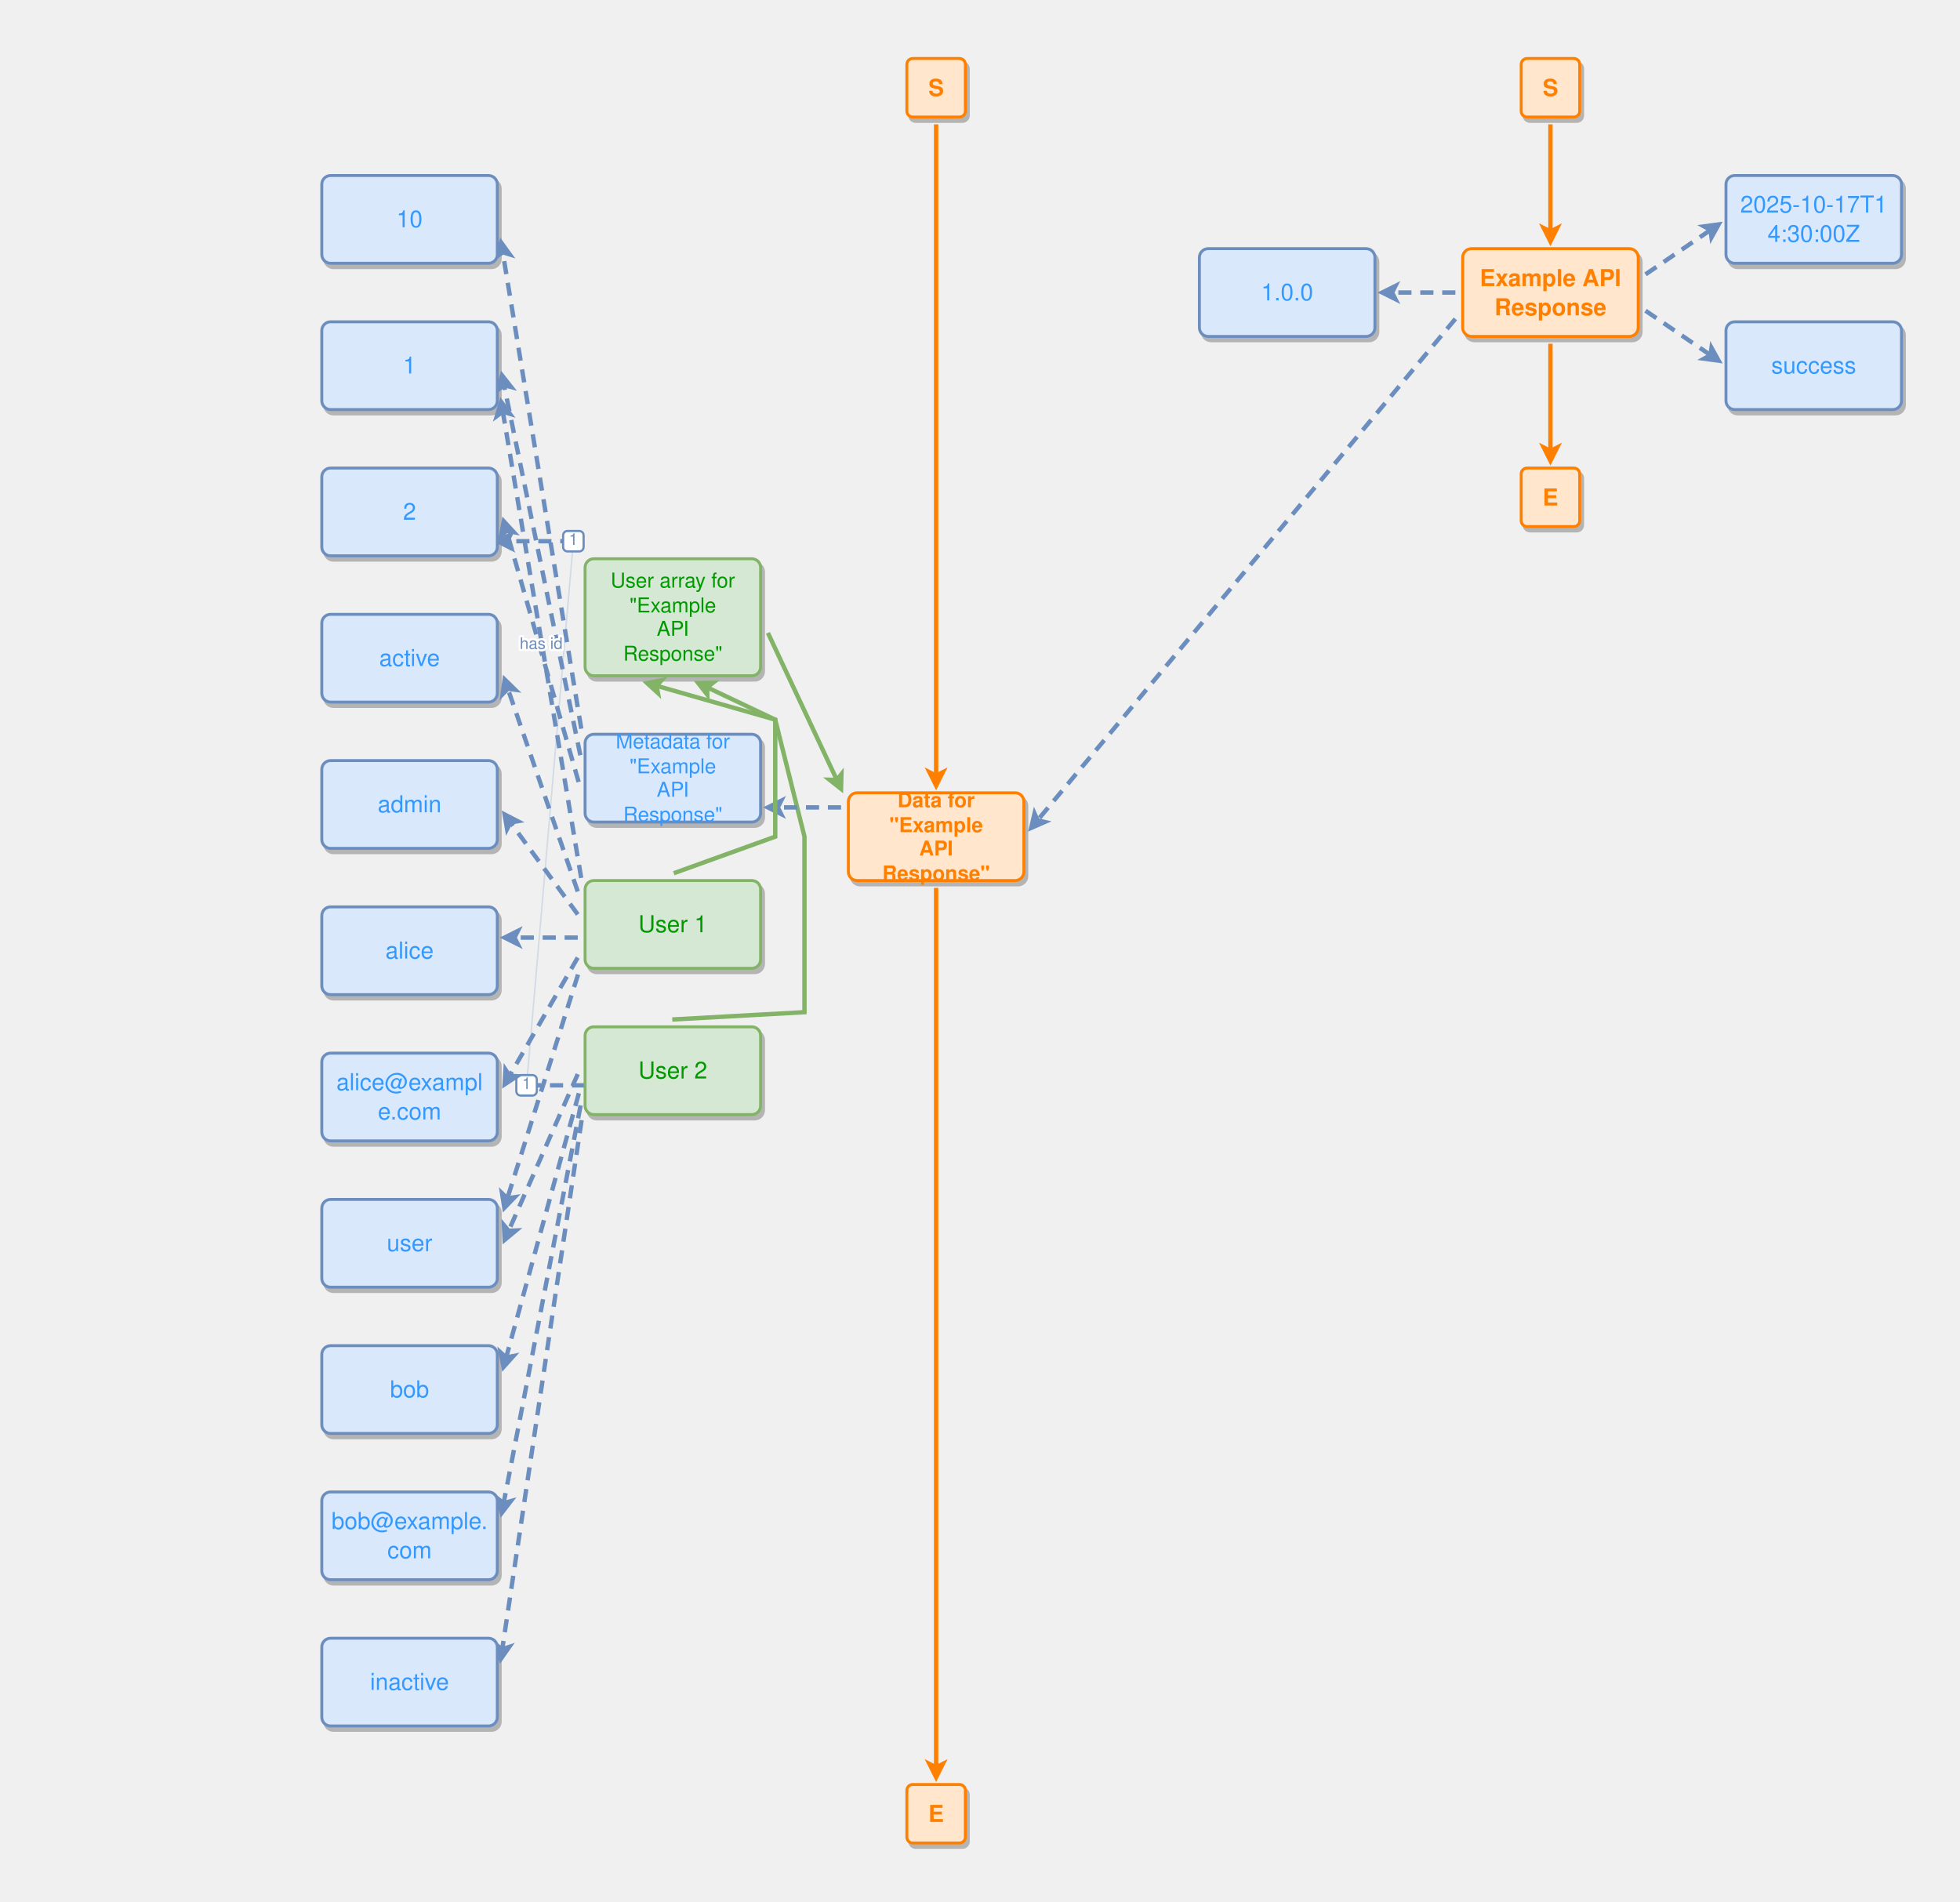
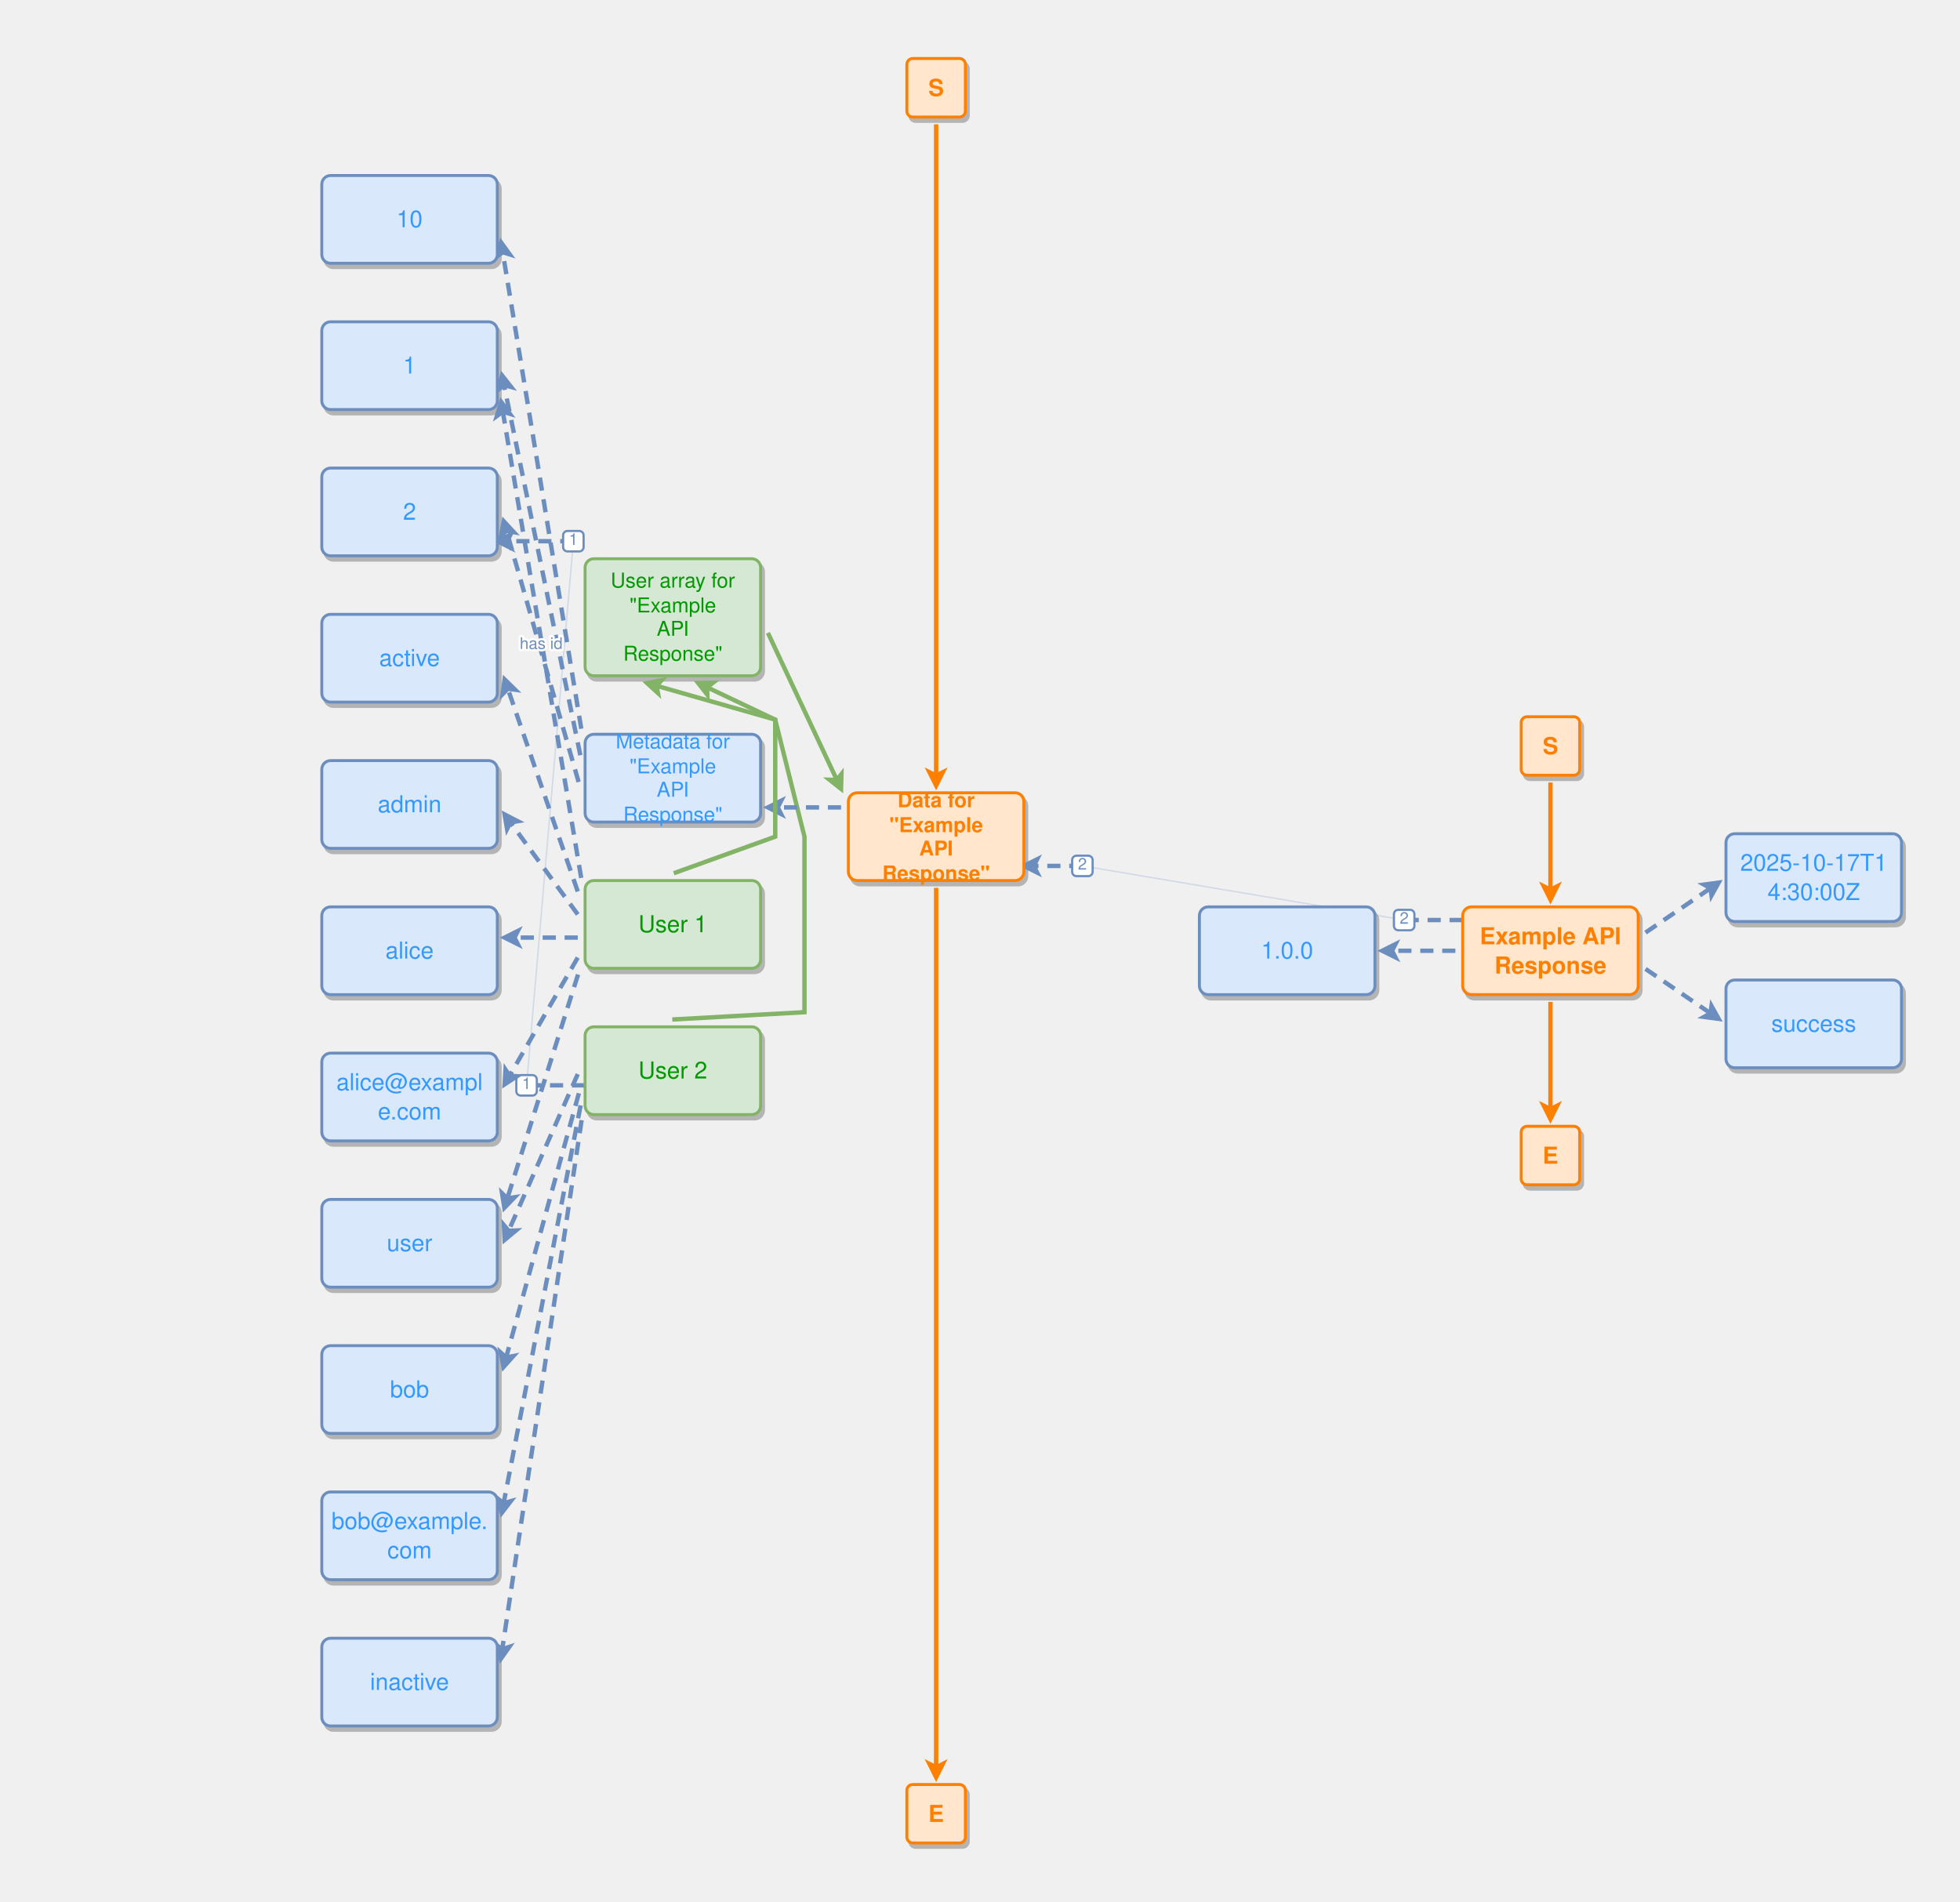
<svg xmlns="http://www.w3.org/2000/svg" width="1340" height="1300" viewBox="0 0 1340 1300">
  <defs>
  </defs>
  <g id="container-shells">
  </g>
  <g id="node-shadows">
    <rect x="220" y="220" width="120" height="60" rx="6" ry="6" fill="#000000" stroke="#000000" stroke-width="2" opacity="0.25" transform="translate(2,3)" />
    <rect x="400" y="702" width="120" height="60" rx="6" ry="6" fill="#000000" stroke="#000000" stroke-width="2" opacity="0.25" transform="translate(2,3)" />
    <rect x="400" y="382" width="120" height="80" rx="6" ry="6" fill="#000000" stroke="#000000" stroke-width="2" opacity="0.25" transform="translate(2,3)" />
    <rect x="220" y="420" width="120" height="60" rx="6" ry="6" fill="#000000" stroke="#000000" stroke-width="2" opacity="0.25" transform="translate(2,3)" />
    <rect x="220" y="520" width="120" height="60" rx="6" ry="6" fill="#000000" stroke="#000000" stroke-width="2" opacity="0.25" transform="translate(2,3)" />
    <rect x="220" y="620" width="120" height="60" rx="6" ry="6" fill="#000000" stroke="#000000" stroke-width="2" opacity="0.25" transform="translate(2,3)" />
    <rect x="220" y="720" width="120" height="60" rx="6" ry="6" fill="#000000" stroke="#000000" stroke-width="2" opacity="0.25" transform="translate(2,3)" />
    <rect x="220" y="920" width="120" height="60" rx="6" ry="6" fill="#000000" stroke="#000000" stroke-width="2" opacity="0.25" transform="translate(2,3)" />
    <rect x="220" y="1020" width="120" height="60" rx="6" ry="6" fill="#000000" stroke="#000000" stroke-width="2" opacity="0.25" transform="translate(2,3)" />
    <rect x="220" y="1120" width="120" height="60" rx="6" ry="6" fill="#000000" stroke="#000000" stroke-width="2" opacity="0.25" transform="translate(2,3)" />
-     <rect x="1180" y="220" width="120" height="60" rx="6" ry="6" fill="#000000" stroke="#000000" stroke-width="2" opacity="0.25" transform="translate(2,3)" />
-     <rect x="820" y="170" width="120" height="60" rx="6" ry="6" fill="#000000" stroke="#000000" stroke-width="2" opacity="0.25" transform="translate(2,3)" />
+     <rect x="1180" y="670" width="120" height="60" rx="6" ry="6" fill="#000000" stroke="#000000" stroke-width="2" opacity="0.25" transform="translate(2,3)" />
+     <rect x="820" y="620" width="120" height="60" rx="6" ry="6" fill="#000000" stroke="#000000" stroke-width="2" opacity="0.25" transform="translate(2,3)" />
    <rect x="220" y="820" width="120" height="60" rx="6" ry="6" fill="#000000" stroke="#000000" stroke-width="2" opacity="0.25" transform="translate(2,3)" />
    <rect x="620" y="40" width="40" height="40" rx="4" ry="4" fill="#000000" stroke="#000000" stroke-width="2" opacity="0.25" transform="translate(2,3)" />
    <rect x="620" y="1220" width="40" height="40" rx="4" ry="4" fill="#000000" stroke="#000000" stroke-width="2" opacity="0.25" transform="translate(2,3)" />
-     <rect x="1040" y="40" width="40" height="40" rx="4" ry="4" fill="#000000" stroke="#000000" stroke-width="2" opacity="0.25" transform="translate(2,3)" />
-     <rect x="1040" y="320" width="40" height="40" rx="4" ry="4" fill="#000000" stroke="#000000" stroke-width="2" opacity="0.25" transform="translate(2,3)" />
+     <rect x="1040" y="490" width="40" height="40" rx="4" ry="4" fill="#000000" stroke="#000000" stroke-width="2" opacity="0.25" transform="translate(2,3)" />
+     <rect x="1040" y="770" width="40" height="40" rx="4" ry="4" fill="#000000" stroke="#000000" stroke-width="2" opacity="0.25" transform="translate(2,3)" />
    <rect x="220" y="120" width="120" height="60" rx="6" ry="6" fill="#000000" stroke="#000000" stroke-width="2" opacity="0.25" transform="translate(2,3)" />
    <rect x="220" y="320" width="120" height="60" rx="6" ry="6" fill="#000000" stroke="#000000" stroke-width="2" opacity="0.25" transform="translate(2,3)" />
-     <rect x="1180" y="120" width="120" height="60" rx="6" ry="6" fill="#000000" stroke="#000000" stroke-width="2" opacity="0.25" transform="translate(2,3)" />
+     <rect x="1180" y="570" width="120" height="60" rx="6" ry="6" fill="#000000" stroke="#000000" stroke-width="2" opacity="0.25" transform="translate(2,3)" />
    <rect x="580" y="542" width="120" height="60" rx="6" ry="6" fill="#000000" stroke="#000000" stroke-width="2" opacity="0.25" transform="translate(2,3)" />
-     <rect x="1000" y="170" width="120" height="60" rx="6" ry="6" fill="#000000" stroke="#000000" stroke-width="2" opacity="0.25" transform="translate(2,3)" />
+     <rect x="1000" y="620" width="120" height="60" rx="6" ry="6" fill="#000000" stroke="#000000" stroke-width="2" opacity="0.25" transform="translate(2,3)" />
    <rect x="400" y="502" width="120" height="60" rx="6" ry="6" fill="#000000" stroke="#000000" stroke-width="2" opacity="0.25" transform="translate(2,3)" />
    <rect x="400" y="602" width="120" height="60" rx="6" ry="6" fill="#000000" stroke="#000000" stroke-width="2" opacity="0.25" transform="translate(2,3)" />
  </g>
  <g id="edges">
    <g class="edge" data-edge-idx="0" data-edge-base="partof" data-edge-from="10" data-edge-to="11">
      <polyline points="459.62,697.00 550,692 550,572 530,492 448.87,468.85" fill="none" stroke="#82b366" stroke-width="3" />
      <path d="M 442.38 467.00 L 452.26 465.14 L 448.87 468.85 L 449.80 473.80 Z" fill="#82b366" stroke="#82b366" stroke-width="3" stroke-miterlimit="10" />
    </g>
    <g class="edge" data-edge-idx="1" data-edge-base="expresses" data-edge-from="10" data-edge-to="16">
      <line x1="395.75" y1="747.43" x2="346.04" y2="928.07" stroke="#6c8ebf" stroke-width="3" stroke-dasharray="9 6" />
      <path d="M 344.25 934.57 L 342.30 924.70 L 346.04 928.07 L 350.97 927.09 Z" fill="#6c8ebf" stroke="#6c8ebf" stroke-width="3" stroke-miterlimit="10" />
      <text x="370" y="837" text-anchor="middle" dominant-baseline="middle" font-family="Helvetica,Inter,Segoe UI,Arial" font-size="11" paint-order="stroke" stroke="#ffffff" stroke-width="3" stroke-linejoin="round" fill="#6c8ebf">
      </text>
    </g>
    <g class="edge" data-edge-idx="2" data-edge-base="expresses" data-edge-from="10" data-edge-to="17">
      <line x1="396.96" y1="755.71" x2="344.32" y2="1027.66" stroke="#6c8ebf" stroke-width="3" stroke-dasharray="9 6" />
      <path d="M 343.04 1034.29 L 340.33 1024.60 L 344.32 1027.66 L 349.17 1026.31 Z" fill="#6c8ebf" stroke="#6c8ebf" stroke-width="3" stroke-miterlimit="10" />
      <text x="370" y="891" text-anchor="middle" dominant-baseline="middle" font-family="Helvetica,Inter,Segoe UI,Arial" font-size="11" paint-order="stroke" stroke="#ffffff" stroke-width="3" stroke-linejoin="round" fill="#6c8ebf">
      </text>
    </g>
    <g class="edge" data-edge-idx="3" data-edge-base="expresses" data-edge-from="10" data-edge-to="18">
      <line x1="397.63" y1="765.82" x2="343.37" y2="1127.50" stroke="#6c8ebf" stroke-width="3" stroke-dasharray="9 6" />
      <path d="M 342.37 1134.18 L 339.26 1124.61 L 343.37 1127.50 L 348.16 1125.94 Z" fill="#6c8ebf" stroke="#6c8ebf" stroke-width="3" stroke-miterlimit="10" />
      <text x="370" y="946" text-anchor="middle" dominant-baseline="middle" font-family="Helvetica,Inter,Segoe UI,Arial" font-size="11" paint-order="stroke" stroke="#ffffff" stroke-width="3" stroke-linejoin="round" fill="#6c8ebf">
      </text>
    </g>
    <g class="edge" data-edge-idx="4" data-edge-base="expresses" data-edge-from="10" data-edge-to="20">
      <line x1="395.00" y1="734.33" x2="347.72" y2="841.49" stroke="#6c8ebf" stroke-width="3" stroke-dasharray="9 6" />
      <path d="M 345.00 847.67 L 344.52 837.62 L 347.72 841.49 L 352.75 841.25 Z" fill="#6c8ebf" stroke="#6c8ebf" stroke-width="3" stroke-miterlimit="10" />
      <text x="371" y="787" text-anchor="middle" dominant-baseline="middle" font-family="Helvetica,Inter,Segoe UI,Arial" font-size="11" paint-order="stroke" stroke="#ffffff" stroke-width="3" stroke-linejoin="round" fill="#6c8ebf">
      </text>
    </g>
    <g class="edge" data-edge-idx="5" data-edge-base="expresses" data-edge-from="10" data-edge-to="4">
      <line class="edge-ghost" x1="360.00" y1="742.00" x2="392.00" y2="370.00" stroke="#6c8ebf" stroke-width="1" stroke-opacity="0.22" />
      <g class="edge-full" opacity="0">
        <line x1="360.00" y1="742.00" x2="392.00" y2="370.00" stroke="#6c8ebf" stroke-width="3" stroke-dasharray="9 6" />
        <text x="376" y="556" text-anchor="middle" dominant-baseline="middle" font-family="Helvetica,Inter,Segoe UI,Arial" font-size="11" paint-order="stroke" stroke="#ffffff" stroke-width="3" stroke-linejoin="round" fill="#6c8ebf">has id</text>
      </g>
      <g class="edge-stub" data-stub-end="source">
        <line x1="400.00" y1="742.00" x2="360.00" y2="742.00" stroke="#6c8ebf" stroke-width="3" stroke-dasharray="9 6" />
        <g class="edge-badge">
          <rect x="353.00" y="735.00" width="14.00" height="14.00" rx="3" fill="#ffffff" stroke="#6c8ebf" stroke-width="1.5" />
          <text x="360.00" y="742.00" text-anchor="middle" dominant-baseline="central" font-size="11" font-family="Helvetica,Arial,sans-serif" fill="#6c8ebf">1</text>
        </g>
      </g>
      <g class="edge-stub" data-stub-end="target">
        <line x1="392.00" y1="370.00" x2="346.75" y2="370.00" stroke="#6c8ebf" stroke-width="3" stroke-dasharray="9 6" />
        <path d="M 340.00 370.00 L 349.00 365.50 L 346.75 370.00 L 349.00 374.50 Z" fill="#6c8ebf" stroke="#6c8ebf" stroke-width="3" stroke-miterlimit="10" />
        <g class="edge-badge">
          <rect x="385.00" y="363.00" width="14.00" height="14.00" rx="3" fill="#ffffff" stroke="#6c8ebf" stroke-width="1.5" />
          <text x="392.00" y="370.00" text-anchor="middle" dominant-baseline="central" font-size="11" font-family="Helvetica,Arial,sans-serif" fill="#6c8ebf">1</text>
        </g>
      </g>
    </g>
    <g class="edge" data-edge-idx="6" data-edge-base="partof" data-edge-from="11" data-edge-to="6">
      <line x1="525.00" y1="432.67" x2="572.14" y2="533.22" stroke="#82b366" stroke-width="3" />
      <path d="M 575.00 539.33 L 567.11 533.09 L 572.14 533.22 L 575.25 529.27 Z" fill="#82b366" stroke="#82b366" stroke-width="3" stroke-miterlimit="10" />
    </g>
    <g class="edge" data-edge-idx="7" data-edge-base="leadsto" data-edge-from="21" data-edge-to="6">
      <line x1="640.00" y1="85.00" x2="640.00" y2="530.25" stroke="#ff8000" stroke-width="3" />
      <path d="M 640.00 537.00 L 635.50 528.00 L 640.00 530.25 L 644.50 528.00 Z" fill="#ff8000" stroke="#ff8000" stroke-width="3" stroke-miterlimit="10" />
    </g>
    <g class="edge" data-edge-idx="8" data-edge-base="leadsto" data-edge-from="23" data-edge-to="7">
-       <line x1="1060.00" y1="85.00" x2="1060.00" y2="158.25" stroke="#ff8000" stroke-width="3" />
-       <path d="M 1060.00 165.00 L 1055.50 156.00 L 1060.00 158.25 L 1064.50 156.00 Z" fill="#ff8000" stroke="#ff8000" stroke-width="3" stroke-miterlimit="10" />
+       <line x1="1060.00" y1="535.00" x2="1060.00" y2="608.25" stroke="#ff8000" stroke-width="3" />
+       <path d="M 1060.00 615.00 L 1055.50 606.00 L 1060.00 608.25 L 1064.50 606.00 Z" fill="#ff8000" stroke="#ff8000" stroke-width="3" stroke-miterlimit="10" />
    </g>
    <g class="edge" data-edge-idx="9" data-edge-base="leadsto" data-edge-from="6" data-edge-to="22">
      <line x1="640.00" y1="607.00" x2="640.00" y2="1208.25" stroke="#ff8000" stroke-width="3" />
      <path d="M 640.00 1215.00 L 635.50 1206.00 L 640.00 1208.25 L 644.50 1206.00 Z" fill="#ff8000" stroke="#ff8000" stroke-width="3" stroke-miterlimit="10" />
    </g>
    <g class="edge" data-edge-idx="10" data-edge-base="expresses" data-edge-from="6" data-edge-to="8">
      <line x1="575.00" y1="552.00" x2="531.75" y2="552.00" stroke="#6c8ebf" stroke-width="3" stroke-dasharray="9 6" />
      <path d="M 525.00 552.00 L 534.00 547.50 L 531.75 552.00 L 534.00 556.50 Z" fill="#6c8ebf" stroke="#6c8ebf" stroke-width="3" stroke-miterlimit="10" />
      <text x="553" y="552" text-anchor="middle" dominant-baseline="middle" font-family="Helvetica,Inter,Segoe UI,Arial" font-size="11" paint-order="stroke" stroke="#ffffff" stroke-width="3" stroke-linejoin="round" fill="#6c8ebf">
      </text>
    </g>
    <g class="edge" data-edge-idx="11" data-edge-base="expresses" data-edge-from="7" data-edge-to="19">
-       <line x1="1125.00" y1="212.42" x2="1169.43" y2="242.78" stroke="#6c8ebf" stroke-width="3" stroke-dasharray="9 6" />
-       <path d="M 1175.00 246.58 L 1165.03 245.22 L 1169.43 242.78 L 1170.11 237.79 Z" fill="#6c8ebf" stroke="#6c8ebf" stroke-width="3" stroke-miterlimit="10" />
-       <text x="1147" y="227" text-anchor="middle" dominant-baseline="middle" font-family="Helvetica,Inter,Segoe UI,Arial" font-size="11" paint-order="stroke" stroke="#ffffff" stroke-width="3" stroke-linejoin="round" fill="#6c8ebf">
+       <line x1="1125.00" y1="662.42" x2="1169.43" y2="692.78" stroke="#6c8ebf" stroke-width="3" stroke-dasharray="9 6" />
+       <path d="M 1175.00 696.58 L 1165.03 695.22 L 1169.43 692.78 L 1170.11 687.79 Z" fill="#6c8ebf" stroke="#6c8ebf" stroke-width="3" stroke-miterlimit="10" />
+       <text x="1147" y="677" text-anchor="middle" dominant-baseline="middle" font-family="Helvetica,Inter,Segoe UI,Arial" font-size="11" paint-order="stroke" stroke="#ffffff" stroke-width="3" stroke-linejoin="round" fill="#6c8ebf">
      </text>
    </g>
    <g class="edge" data-edge-idx="12" data-edge-base="expresses" data-edge-from="7" data-edge-to="2">
-       <line x1="995.00" y1="200.00" x2="951.75" y2="200.00" stroke="#6c8ebf" stroke-width="3" stroke-dasharray="9 6" />
-       <path d="M 945.00 200.00 L 954.00 195.50 L 951.75 200.00 L 954.00 204.50 Z" fill="#6c8ebf" stroke="#6c8ebf" stroke-width="3" stroke-miterlimit="10" />
-       <text x="973" y="200" text-anchor="middle" dominant-baseline="middle" font-family="Helvetica,Inter,Segoe UI,Arial" font-size="11" paint-order="stroke" stroke="#ffffff" stroke-width="3" stroke-linejoin="round" fill="#6c8ebf">
+       <line x1="995.00" y1="650.00" x2="951.75" y2="650.00" stroke="#6c8ebf" stroke-width="3" stroke-dasharray="9 6" />
+       <path d="M 945.00 650.00 L 954.00 645.50 L 951.75 650.00 L 954.00 654.50 Z" fill="#6c8ebf" stroke="#6c8ebf" stroke-width="3" stroke-miterlimit="10" />
+       <text x="973" y="650" text-anchor="middle" dominant-baseline="middle" font-family="Helvetica,Inter,Segoe UI,Arial" font-size="11" paint-order="stroke" stroke="#ffffff" stroke-width="3" stroke-linejoin="round" fill="#6c8ebf">
      </text>
    </g>
    <g class="edge" data-edge-idx="13" data-edge-base="leadsto" data-edge-from="7" data-edge-to="24">
-       <line x1="1060.00" y1="235.00" x2="1060.00" y2="308.25" stroke="#ff8000" stroke-width="3" />
-       <path d="M 1060.00 315.00 L 1055.50 306.00 L 1060.00 308.25 L 1064.50 306.00 Z" fill="#ff8000" stroke="#ff8000" stroke-width="3" stroke-miterlimit="10" />
+       <line x1="1060.00" y1="685.00" x2="1060.00" y2="758.25" stroke="#ff8000" stroke-width="3" />
+       <path d="M 1060.00 765.00 L 1055.50 756.00 L 1060.00 758.25 L 1064.50 756.00 Z" fill="#ff8000" stroke="#ff8000" stroke-width="3" stroke-miterlimit="10" />
    </g>
    <g class="edge" data-edge-idx="14" data-edge-base="expresses" data-edge-from="7" data-edge-to="5">
-       <line x1="1125.00" y1="187.58" x2="1169.43" y2="157.22" stroke="#6c8ebf" stroke-width="3" stroke-dasharray="9 6" />
-       <path d="M 1175.00 153.42 L 1170.11 162.21 L 1169.43 157.22 L 1165.03 154.78 Z" fill="#6c8ebf" stroke="#6c8ebf" stroke-width="3" stroke-miterlimit="10" />
-       <text x="1147" y="172" text-anchor="middle" dominant-baseline="middle" font-family="Helvetica,Inter,Segoe UI,Arial" font-size="11" paint-order="stroke" stroke="#ffffff" stroke-width="3" stroke-linejoin="round" fill="#6c8ebf">
+       <line x1="1125.00" y1="637.58" x2="1169.43" y2="607.22" stroke="#6c8ebf" stroke-width="3" stroke-dasharray="9 6" />
+       <path d="M 1175.00 603.42 L 1170.11 612.21 L 1169.43 607.22 L 1165.03 604.78 Z" fill="#6c8ebf" stroke="#6c8ebf" stroke-width="3" stroke-miterlimit="10" />
+       <text x="1147" y="622" text-anchor="middle" dominant-baseline="middle" font-family="Helvetica,Inter,Segoe UI,Arial" font-size="11" paint-order="stroke" stroke="#ffffff" stroke-width="3" stroke-linejoin="round" fill="#6c8ebf">
      </text>
    </g>
    <g class="edge" data-edge-idx="15" data-edge-base="expresses" data-edge-from="7" data-edge-to="6">
-       <line x1="995.00" y1="218.00" x2="709.32" y2="560.81" stroke="#6c8ebf" stroke-width="3" stroke-dasharray="9 6" />
-       <path d="M 705.00 566.00 L 707.30 556.21 L 709.32 560.81 L 714.22 561.97 Z" fill="#6c8ebf" stroke="#6c8ebf" stroke-width="3" stroke-miterlimit="10" />
-       <text x="852" y="389" text-anchor="middle" dominant-baseline="middle" font-family="Helvetica,Inter,Segoe UI,Arial" font-size="11" paint-order="stroke" stroke="#ffffff" stroke-width="3" stroke-linejoin="round" fill="#6c8ebf">
-       </text>
+       <line class="edge-ghost" x1="960.00" y1="629.00" x2="740.00" y2="592.00" stroke="#6c8ebf" stroke-width="1" stroke-opacity="0.22" />
+       <g class="edge-full" opacity="0">
+         <line x1="960.00" y1="629.00" x2="740.00" y2="592.00" stroke="#6c8ebf" stroke-width="3" stroke-dasharray="9 6" />
+         <text x="850" y="610" text-anchor="middle" dominant-baseline="middle" font-family="Helvetica,Inter,Segoe UI,Arial" font-size="11" paint-order="stroke" stroke="#ffffff" stroke-width="3" stroke-linejoin="round" fill="#6c8ebf">
+       </text>
+       </g>
+       <g class="edge-stub" data-stub-end="source">
+         <line x1="1000.00" y1="629.00" x2="960.00" y2="629.00" stroke="#6c8ebf" stroke-width="3" stroke-dasharray="9 6" />
+         <g class="edge-badge">
+           <rect x="953.00" y="622.00" width="14.00" height="14.00" rx="3" fill="#ffffff" stroke="#6c8ebf" stroke-width="1.5" />
+           <text x="960.00" y="629.00" text-anchor="middle" dominant-baseline="central" font-size="11" font-family="Helvetica,Arial,sans-serif" fill="#6c8ebf">2</text>
+         </g>
+       </g>
+       <g class="edge-stub" data-stub-end="target">
+         <line x1="740.00" y1="592.00" x2="706.75" y2="592.00" stroke="#6c8ebf" stroke-width="3" stroke-dasharray="9 6" />
+         <path d="M 700.00 592.00 L 709.00 587.50 L 706.75 592.00 L 709.00 596.50 Z" fill="#6c8ebf" stroke="#6c8ebf" stroke-width="3" stroke-miterlimit="10" />
+         <g class="edge-badge">
+           <rect x="733.00" y="585.00" width="14.00" height="14.00" rx="3" fill="#ffffff" stroke="#6c8ebf" stroke-width="1.5" />
+           <text x="740.00" y="592.00" text-anchor="middle" dominant-baseline="central" font-size="11" font-family="Helvetica,Arial,sans-serif" fill="#6c8ebf">2</text>
+         </g>
+       </g>
    </g>
    <g class="edge" data-edge-idx="16" data-edge-base="expresses" data-edge-from="8" data-edge-to="1">
      <line x1="396.77" y1="516.33" x2="344.59" y2="263.28" stroke="#6c8ebf" stroke-width="3" stroke-dasharray="9 6" />
      <path d="M 343.23 256.67 L 349.46 264.58 L 344.59 263.28 L 340.64 266.39 Z" fill="#6c8ebf" stroke="#6c8ebf" stroke-width="3" stroke-miterlimit="10" />
      <text x="370" y="389" text-anchor="middle" dominant-baseline="middle" font-family="Helvetica,Inter,Segoe UI,Arial" font-size="11" paint-order="stroke" stroke="#ffffff" stroke-width="3" stroke-linejoin="round" fill="#6c8ebf">
      </text>
    </g>
    <g class="edge" data-edge-idx="17" data-edge-base="expresses" data-edge-from="8" data-edge-to="3">
      <line x1="397.40" y1="498.21" x2="343.70" y2="172.45" stroke="#6c8ebf" stroke-width="3" stroke-dasharray="9 6" />
      <path d="M 342.60 165.79 L 348.51 173.94 L 343.70 172.45 L 339.63 175.40 Z" fill="#6c8ebf" stroke="#6c8ebf" stroke-width="3" stroke-miterlimit="10" />
      <text x="370" y="335" text-anchor="middle" dominant-baseline="middle" font-family="Helvetica,Inter,Segoe UI,Arial" font-size="11" paint-order="stroke" stroke="#ffffff" stroke-width="3" stroke-linejoin="round" fill="#6c8ebf">
      </text>
    </g>
    <g class="edge" data-edge-idx="18" data-edge-base="expresses" data-edge-from="8" data-edge-to="4">
      <line x1="395.59" y1="534.62" x2="346.28" y2="362.87" stroke="#6c8ebf" stroke-width="3" stroke-dasharray="9 6" />
      <path d="M 344.41 356.38 L 351.22 363.79 L 346.28 362.87 L 342.57 366.27 Z" fill="#6c8ebf" stroke="#6c8ebf" stroke-width="3" stroke-miterlimit="10" />
      <text x="370" y="448" text-anchor="middle" dominant-baseline="middle" font-family="Helvetica,Inter,Segoe UI,Arial" font-size="11" paint-order="stroke" stroke="#ffffff" stroke-width="3" stroke-linejoin="round" fill="#6c8ebf">
      </text>
    </g>
    <g class="edge" data-edge-idx="19" data-edge-base="expresses" data-edge-from="9" data-edge-to="1">
      <line x1="397.35" y1="600.22" x2="343.77" y2="281.44" stroke="#6c8ebf" stroke-width="3" stroke-dasharray="9 6" />
      <path d="M 342.65 274.78 L 348.58 282.91 L 343.77 281.44 L 339.71 284.40 Z" fill="#6c8ebf" stroke="#6c8ebf" stroke-width="3" stroke-miterlimit="10" />
      <text x="370" y="440" text-anchor="middle" dominant-baseline="middle" font-family="Helvetica,Inter,Segoe UI,Arial" font-size="11" paint-order="stroke" stroke="#ffffff" stroke-width="3" stroke-linejoin="round" fill="#6c8ebf">has id</text>
    </g>
    <g class="edge" data-edge-idx="20" data-edge-base="partof" data-edge-from="9" data-edge-to="11">
      <polyline points="460.64,597.00 530,572 530,492 483.45,469.90" fill="none" stroke="#82b366" stroke-width="3" />
      <path d="M 477.36 467.00 L 487.42 466.80 L 483.45 469.90 L 483.56 474.93 Z" fill="#82b366" stroke="#82b366" stroke-width="3" stroke-miterlimit="10" />
    </g>
    <g class="edge" data-edge-idx="21" data-edge-base="expresses" data-edge-from="9" data-edge-to="12">
      <line x1="395.00" y1="609.50" x2="347.20" y2="470.88" stroke="#6c8ebf" stroke-width="3" stroke-dasharray="9 6" />
      <path d="M 345.00 464.50 L 352.19 471.54 L 347.20 470.88 L 343.68 474.48 Z" fill="#6c8ebf" stroke="#6c8ebf" stroke-width="3" stroke-miterlimit="10" />
      <text x="371" y="539" text-anchor="middle" dominant-baseline="middle" font-family="Helvetica,Inter,Segoe UI,Arial" font-size="11" paint-order="stroke" stroke="#ffffff" stroke-width="3" stroke-linejoin="round" fill="#6c8ebf">
      </text>
    </g>
    <g class="edge" data-edge-idx="22" data-edge-base="expresses" data-edge-from="9" data-edge-to="13">
      <line x1="395.00" y1="625.17" x2="348.99" y2="562.28" stroke="#6c8ebf" stroke-width="3" stroke-dasharray="9 6" />
      <path d="M 345.00 556.83 L 353.95 561.44 L 348.99 562.28 L 346.68 566.75 Z" fill="#6c8ebf" stroke="#6c8ebf" stroke-width="3" stroke-miterlimit="10" />
      <text x="371" y="593" text-anchor="middle" dominant-baseline="middle" font-family="Helvetica,Inter,Segoe UI,Arial" font-size="11" paint-order="stroke" stroke="#ffffff" stroke-width="3" stroke-linejoin="round" fill="#6c8ebf">
      </text>
    </g>
    <g class="edge" data-edge-idx="23" data-edge-base="expresses" data-edge-from="9" data-edge-to="14">
      <line x1="395.00" y1="641.00" x2="351.75" y2="641.00" stroke="#6c8ebf" stroke-width="3" stroke-dasharray="9 6" />
      <path d="M 345.00 641.00 L 354.00 636.50 L 351.75 641.00 L 354.00 645.50 Z" fill="#6c8ebf" stroke="#6c8ebf" stroke-width="3" stroke-miterlimit="10" />
      <text x="373" y="641" text-anchor="middle" dominant-baseline="middle" font-family="Helvetica,Inter,Segoe UI,Arial" font-size="11" paint-order="stroke" stroke="#ffffff" stroke-width="3" stroke-linejoin="round" fill="#6c8ebf">
      </text>
    </g>
    <g class="edge" data-edge-idx="24" data-edge-base="expresses" data-edge-from="9" data-edge-to="15">
      <line x1="395.00" y1="654.67" x2="348.37" y2="735.49" stroke="#6c8ebf" stroke-width="3" stroke-dasharray="9 6" />
      <path d="M 345.00 741.33 L 345.60 731.29 L 348.37 735.49 L 353.40 735.79 Z" fill="#6c8ebf" stroke="#6c8ebf" stroke-width="3" stroke-miterlimit="10" />
      <text x="371" y="694" text-anchor="middle" dominant-baseline="middle" font-family="Helvetica,Inter,Segoe UI,Arial" font-size="11" paint-order="stroke" stroke="#ffffff" stroke-width="3" stroke-linejoin="round" fill="#6c8ebf">
      </text>
    </g>
    <g class="edge" data-edge-idx="25" data-edge-base="expresses" data-edge-from="9" data-edge-to="20">
      <line x1="395.18" y1="666.26" x2="346.85" y2="819.31" stroke="#6c8ebf" stroke-width="3" stroke-dasharray="9 6" />
      <path d="M 344.82 825.74 L 343.24 815.81 L 346.85 819.31 L 351.82 818.52 Z" fill="#6c8ebf" stroke="#6c8ebf" stroke-width="3" stroke-miterlimit="10" />
      <text x="370" y="742" text-anchor="middle" dominant-baseline="middle" font-family="Helvetica,Inter,Segoe UI,Arial" font-size="11" paint-order="stroke" stroke="#ffffff" stroke-width="3" stroke-linejoin="round" fill="#6c8ebf">
      </text>
    </g>
  </g>
  <g id="nodes">
    <rect x="220" y="220" width="120" height="60" rx="6" ry="6" fill="#dae8fc" stroke="#6c8ebf" stroke-width="2" />
    <text x="280" y="250" text-anchor="middle" dominant-baseline="middle" font-family="Helvetica,Inter,Segoe UI,Arial" font-size="16" font-weight="normal" fill="#3399ff">1</text>
    <rect x="400" y="702" width="120" height="60" rx="6" ry="6" fill="#d5e8d4" stroke="#82b366" stroke-width="2" />
    <text x="460" y="732" text-anchor="middle" dominant-baseline="middle" font-family="Helvetica,Inter,Segoe UI,Arial" font-size="16" font-weight="normal" fill="#009900">User 2</text>
    <rect x="400" y="382" width="120" height="80" rx="6" ry="6" fill="#d5e8d4" stroke="#82b366" stroke-width="2" />
    <text x="460" y="397" text-anchor="middle" dominant-baseline="middle" font-family="Helvetica,Inter,Segoe UI,Arial" font-size="14" font-weight="normal" fill="#009900">User array for</text>
    <text x="460" y="414" text-anchor="middle" dominant-baseline="middle" font-family="Helvetica,Inter,Segoe UI,Arial" font-size="14" font-weight="normal" fill="#009900">"Example</text>
    <text x="460" y="430" text-anchor="middle" dominant-baseline="middle" font-family="Helvetica,Inter,Segoe UI,Arial" font-size="14" font-weight="normal" fill="#009900">API</text>
    <text x="460" y="447" text-anchor="middle" dominant-baseline="middle" font-family="Helvetica,Inter,Segoe UI,Arial" font-size="14" font-weight="normal" fill="#009900">Response"</text>
    <rect x="220" y="420" width="120" height="60" rx="6" ry="6" fill="#dae8fc" stroke="#6c8ebf" stroke-width="2" />
    <text x="280" y="450" text-anchor="middle" dominant-baseline="middle" font-family="Helvetica,Inter,Segoe UI,Arial" font-size="16" font-weight="normal" fill="#3399ff">active</text>
    <rect x="220" y="520" width="120" height="60" rx="6" ry="6" fill="#dae8fc" stroke="#6c8ebf" stroke-width="2" />
    <text x="280" y="550" text-anchor="middle" dominant-baseline="middle" font-family="Helvetica,Inter,Segoe UI,Arial" font-size="16" font-weight="normal" fill="#3399ff">admin</text>
    <rect x="220" y="620" width="120" height="60" rx="6" ry="6" fill="#dae8fc" stroke="#6c8ebf" stroke-width="2" />
    <text x="280" y="650" text-anchor="middle" dominant-baseline="middle" font-family="Helvetica,Inter,Segoe UI,Arial" font-size="16" font-weight="normal" fill="#3399ff">alice</text>
    <rect x="220" y="720" width="120" height="60" rx="6" ry="6" fill="#dae8fc" stroke="#6c8ebf" stroke-width="2" />
    <text x="280" y="740" text-anchor="middle" dominant-baseline="middle" font-family="Helvetica,Inter,Segoe UI,Arial" font-size="16" font-weight="normal" fill="#3399ff">alice@exampl</text>
    <text x="280" y="760" text-anchor="middle" dominant-baseline="middle" font-family="Helvetica,Inter,Segoe UI,Arial" font-size="16" font-weight="normal" fill="#3399ff">e.com</text>
    <rect x="220" y="920" width="120" height="60" rx="6" ry="6" fill="#dae8fc" stroke="#6c8ebf" stroke-width="2" />
    <text x="280" y="950" text-anchor="middle" dominant-baseline="middle" font-family="Helvetica,Inter,Segoe UI,Arial" font-size="16" font-weight="normal" fill="#3399ff">bob</text>
    <rect x="220" y="1020" width="120" height="60" rx="6" ry="6" fill="#dae8fc" stroke="#6c8ebf" stroke-width="2" />
    <text x="280" y="1040" text-anchor="middle" dominant-baseline="middle" font-family="Helvetica,Inter,Segoe UI,Arial" font-size="16" font-weight="normal" fill="#3399ff">bob@example.</text>
    <text x="280" y="1060" text-anchor="middle" dominant-baseline="middle" font-family="Helvetica,Inter,Segoe UI,Arial" font-size="16" font-weight="normal" fill="#3399ff">com</text>
    <rect x="220" y="1120" width="120" height="60" rx="6" ry="6" fill="#dae8fc" stroke="#6c8ebf" stroke-width="2" />
    <text x="280" y="1150" text-anchor="middle" dominant-baseline="middle" font-family="Helvetica,Inter,Segoe UI,Arial" font-size="16" font-weight="normal" fill="#3399ff">inactive</text>
-     <rect x="1180" y="220" width="120" height="60" rx="6" ry="6" fill="#dae8fc" stroke="#6c8ebf" stroke-width="2" />
-     <text x="1240" y="250" text-anchor="middle" dominant-baseline="middle" font-family="Helvetica,Inter,Segoe UI,Arial" font-size="16" font-weight="normal" fill="#3399ff">success</text>
-     <rect x="820" y="170" width="120" height="60" rx="6" ry="6" fill="#dae8fc" stroke="#6c8ebf" stroke-width="2" />
-     <text x="880" y="200" text-anchor="middle" dominant-baseline="middle" font-family="Helvetica,Inter,Segoe UI,Arial" font-size="16" font-weight="normal" fill="#3399ff">1.0.0</text>
+     <rect x="1180" y="670" width="120" height="60" rx="6" ry="6" fill="#dae8fc" stroke="#6c8ebf" stroke-width="2" />
+     <text x="1240" y="700" text-anchor="middle" dominant-baseline="middle" font-family="Helvetica,Inter,Segoe UI,Arial" font-size="16" font-weight="normal" fill="#3399ff">success</text>
+     <rect x="820" y="620" width="120" height="60" rx="6" ry="6" fill="#dae8fc" stroke="#6c8ebf" stroke-width="2" />
+     <text x="880" y="650" text-anchor="middle" dominant-baseline="middle" font-family="Helvetica,Inter,Segoe UI,Arial" font-size="16" font-weight="normal" fill="#3399ff">1.0.0</text>
    <rect x="220" y="820" width="120" height="60" rx="6" ry="6" fill="#dae8fc" stroke="#6c8ebf" stroke-width="2" />
    <text x="280" y="850" text-anchor="middle" dominant-baseline="middle" font-family="Helvetica,Inter,Segoe UI,Arial" font-size="16" font-weight="normal" fill="#3399ff">user</text>
    <rect x="620" y="40" width="40" height="40" rx="4" ry="4" fill="#ffe6cc" stroke="#ff8000" stroke-width="2" />
    <text x="640" y="60" text-anchor="middle" dominant-baseline="middle" font-family="Helvetica,Inter,Segoe UI,Arial" font-size="16" font-weight="bold" fill="#ff8000">S</text>
    <rect x="620" y="1220" width="40" height="40" rx="4" ry="4" fill="#ffe6cc" stroke="#ff8000" stroke-width="2" />
    <text x="640" y="1240" text-anchor="middle" dominant-baseline="middle" font-family="Helvetica,Inter,Segoe UI,Arial" font-size="16" font-weight="bold" fill="#ff8000">E</text>
-     <rect x="1040" y="40" width="40" height="40" rx="4" ry="4" fill="#ffe6cc" stroke="#ff8000" stroke-width="2" />
-     <text x="1060" y="60" text-anchor="middle" dominant-baseline="middle" font-family="Helvetica,Inter,Segoe UI,Arial" font-size="16" font-weight="bold" fill="#ff8000">S</text>
-     <rect x="1040" y="320" width="40" height="40" rx="4" ry="4" fill="#ffe6cc" stroke="#ff8000" stroke-width="2" />
-     <text x="1060" y="340" text-anchor="middle" dominant-baseline="middle" font-family="Helvetica,Inter,Segoe UI,Arial" font-size="16" font-weight="bold" fill="#ff8000">E</text>
+     <rect x="1040" y="490" width="40" height="40" rx="4" ry="4" fill="#ffe6cc" stroke="#ff8000" stroke-width="2" />
+     <text x="1060" y="510" text-anchor="middle" dominant-baseline="middle" font-family="Helvetica,Inter,Segoe UI,Arial" font-size="16" font-weight="bold" fill="#ff8000">S</text>
+     <rect x="1040" y="770" width="40" height="40" rx="4" ry="4" fill="#ffe6cc" stroke="#ff8000" stroke-width="2" />
+     <text x="1060" y="790" text-anchor="middle" dominant-baseline="middle" font-family="Helvetica,Inter,Segoe UI,Arial" font-size="16" font-weight="bold" fill="#ff8000">E</text>
    <rect x="220" y="120" width="120" height="60" rx="6" ry="6" fill="#dae8fc" stroke="#6c8ebf" stroke-width="2" />
    <text x="280" y="150" text-anchor="middle" dominant-baseline="middle" font-family="Helvetica,Inter,Segoe UI,Arial" font-size="16" font-weight="normal" fill="#3399ff">10</text>
    <rect x="220" y="320" width="120" height="60" rx="6" ry="6" fill="#dae8fc" stroke="#6c8ebf" stroke-width="2" />
    <text x="280" y="350" text-anchor="middle" dominant-baseline="middle" font-family="Helvetica,Inter,Segoe UI,Arial" font-size="16" font-weight="normal" fill="#3399ff">2</text>
-     <rect x="1180" y="120" width="120" height="60" rx="6" ry="6" fill="#dae8fc" stroke="#6c8ebf" stroke-width="2" />
-     <text x="1240" y="140" text-anchor="middle" dominant-baseline="middle" font-family="Helvetica,Inter,Segoe UI,Arial" font-size="16" font-weight="normal" fill="#3399ff">2025-10-17T1</text>
-     <text x="1240" y="160" text-anchor="middle" dominant-baseline="middle" font-family="Helvetica,Inter,Segoe UI,Arial" font-size="16" font-weight="normal" fill="#3399ff">4:30:00Z</text>
+     <rect x="1180" y="570" width="120" height="60" rx="6" ry="6" fill="#dae8fc" stroke="#6c8ebf" stroke-width="2" />
+     <text x="1240" y="590" text-anchor="middle" dominant-baseline="middle" font-family="Helvetica,Inter,Segoe UI,Arial" font-size="16" font-weight="normal" fill="#3399ff">2025-10-17T1</text>
+     <text x="1240" y="610" text-anchor="middle" dominant-baseline="middle" font-family="Helvetica,Inter,Segoe UI,Arial" font-size="16" font-weight="normal" fill="#3399ff">4:30:00Z</text>
    <rect x="580" y="542" width="120" height="60" rx="6" ry="6" fill="#ffe6cc" stroke="#ff8000" stroke-width="2" />
    <text x="640" y="547" text-anchor="middle" dominant-baseline="middle" font-family="Helvetica,Inter,Segoe UI,Arial" font-size="14" font-weight="bold" fill="#ff8000">Data for</text>
    <text x="640" y="564" text-anchor="middle" dominant-baseline="middle" font-family="Helvetica,Inter,Segoe UI,Arial" font-size="14" font-weight="bold" fill="#ff8000">"Example</text>
    <text x="640" y="580" text-anchor="middle" dominant-baseline="middle" font-family="Helvetica,Inter,Segoe UI,Arial" font-size="14" font-weight="bold" fill="#ff8000">API</text>
    <text x="640" y="597" text-anchor="middle" dominant-baseline="middle" font-family="Helvetica,Inter,Segoe UI,Arial" font-size="14" font-weight="bold" fill="#ff8000">Response"</text>
-     <rect x="1000" y="170" width="120" height="60" rx="6" ry="6" fill="#ffe6cc" stroke="#ff8000" stroke-width="2" />
-     <text x="1060" y="190" text-anchor="middle" dominant-baseline="middle" font-family="Helvetica,Inter,Segoe UI,Arial" font-size="16" font-weight="bold" fill="#ff8000">Example API</text>
-     <text x="1060" y="210" text-anchor="middle" dominant-baseline="middle" font-family="Helvetica,Inter,Segoe UI,Arial" font-size="16" font-weight="bold" fill="#ff8000">Response</text>
+     <rect x="1000" y="620" width="120" height="60" rx="6" ry="6" fill="#ffe6cc" stroke="#ff8000" stroke-width="2" />
+     <text x="1060" y="640" text-anchor="middle" dominant-baseline="middle" font-family="Helvetica,Inter,Segoe UI,Arial" font-size="16" font-weight="bold" fill="#ff8000">Example API</text>
+     <text x="1060" y="660" text-anchor="middle" dominant-baseline="middle" font-family="Helvetica,Inter,Segoe UI,Arial" font-size="16" font-weight="bold" fill="#ff8000">Response</text>
    <rect x="400" y="502" width="120" height="60" rx="6" ry="6" fill="#dae8fc" stroke="#6c8ebf" stroke-width="2" />
    <text x="460" y="507" text-anchor="middle" dominant-baseline="middle" font-family="Helvetica,Inter,Segoe UI,Arial" font-size="14" font-weight="normal" fill="#3399ff">Metadata for</text>
    <text x="460" y="524" text-anchor="middle" dominant-baseline="middle" font-family="Helvetica,Inter,Segoe UI,Arial" font-size="14" font-weight="normal" fill="#3399ff">"Example</text>
    <text x="460" y="540" text-anchor="middle" dominant-baseline="middle" font-family="Helvetica,Inter,Segoe UI,Arial" font-size="14" font-weight="normal" fill="#3399ff">API</text>
    <text x="460" y="557" text-anchor="middle" dominant-baseline="middle" font-family="Helvetica,Inter,Segoe UI,Arial" font-size="14" font-weight="normal" fill="#3399ff">Response"</text>
    <rect x="400" y="602" width="120" height="60" rx="6" ry="6" fill="#d5e8d4" stroke="#82b366" stroke-width="2" />
    <text x="460" y="632" text-anchor="middle" dominant-baseline="middle" font-family="Helvetica,Inter,Segoe UI,Arial" font-size="16" font-weight="normal" fill="#009900">User 1</text>
  </g>
</svg>
